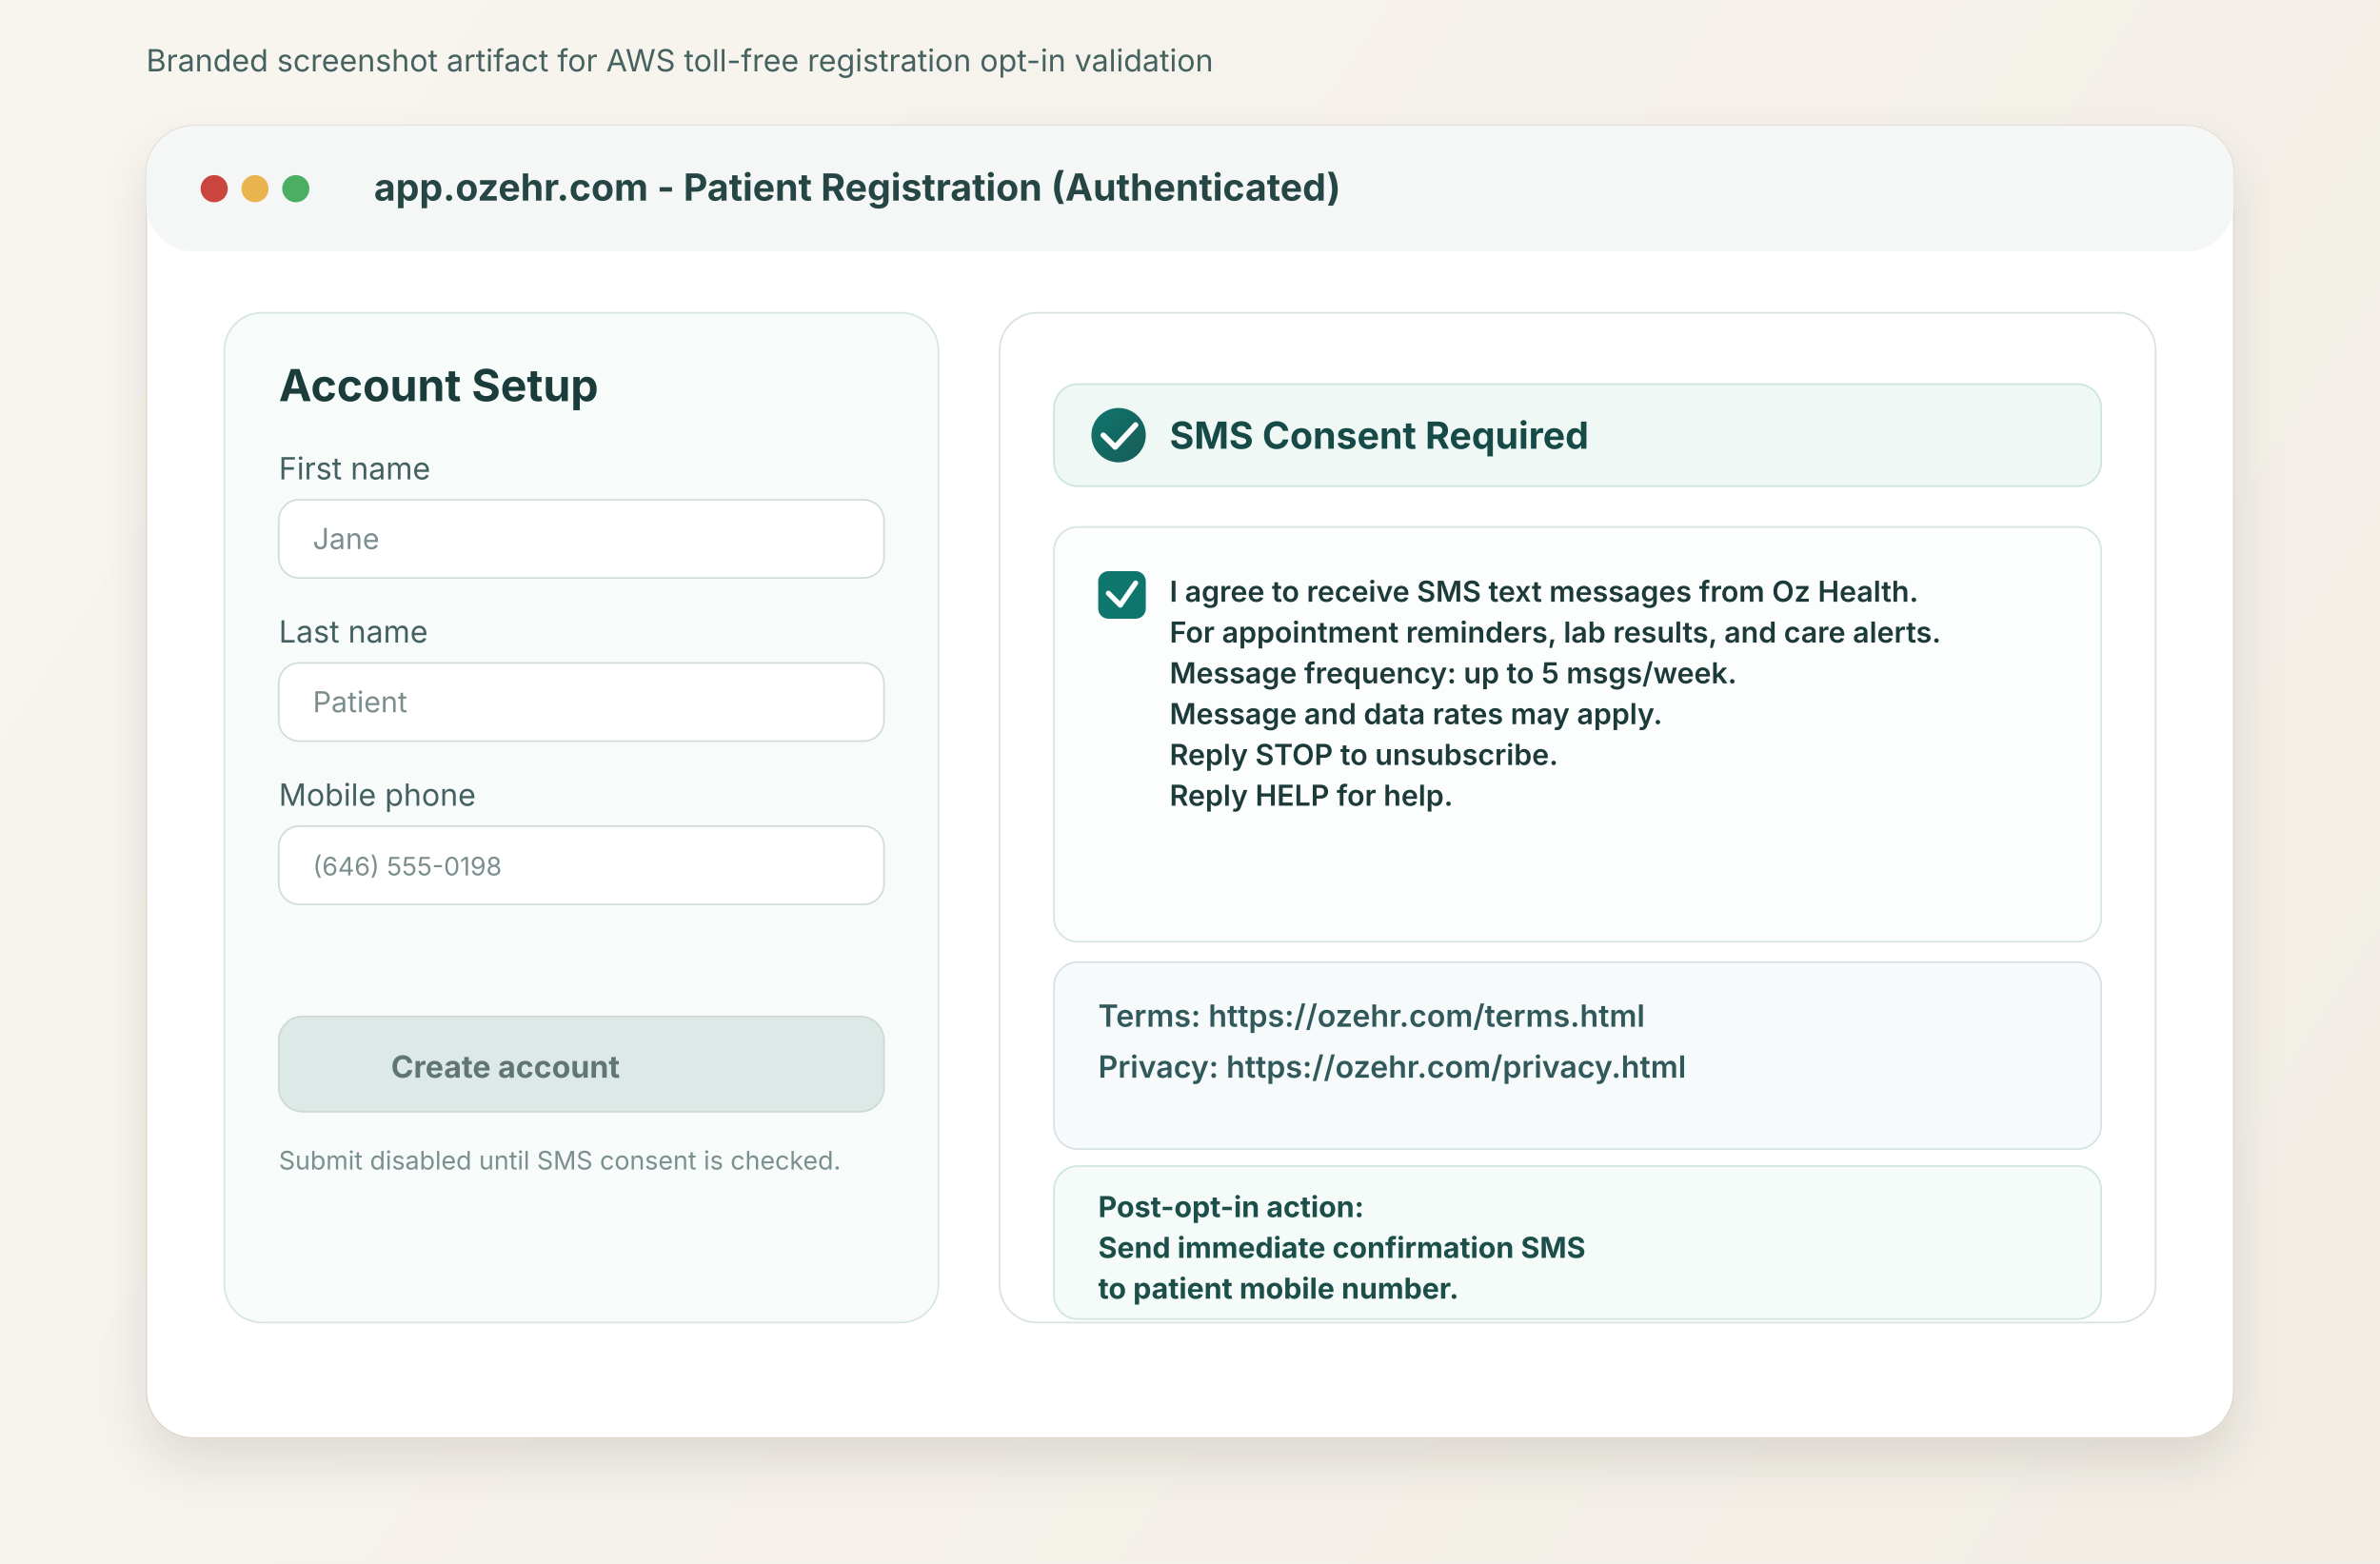
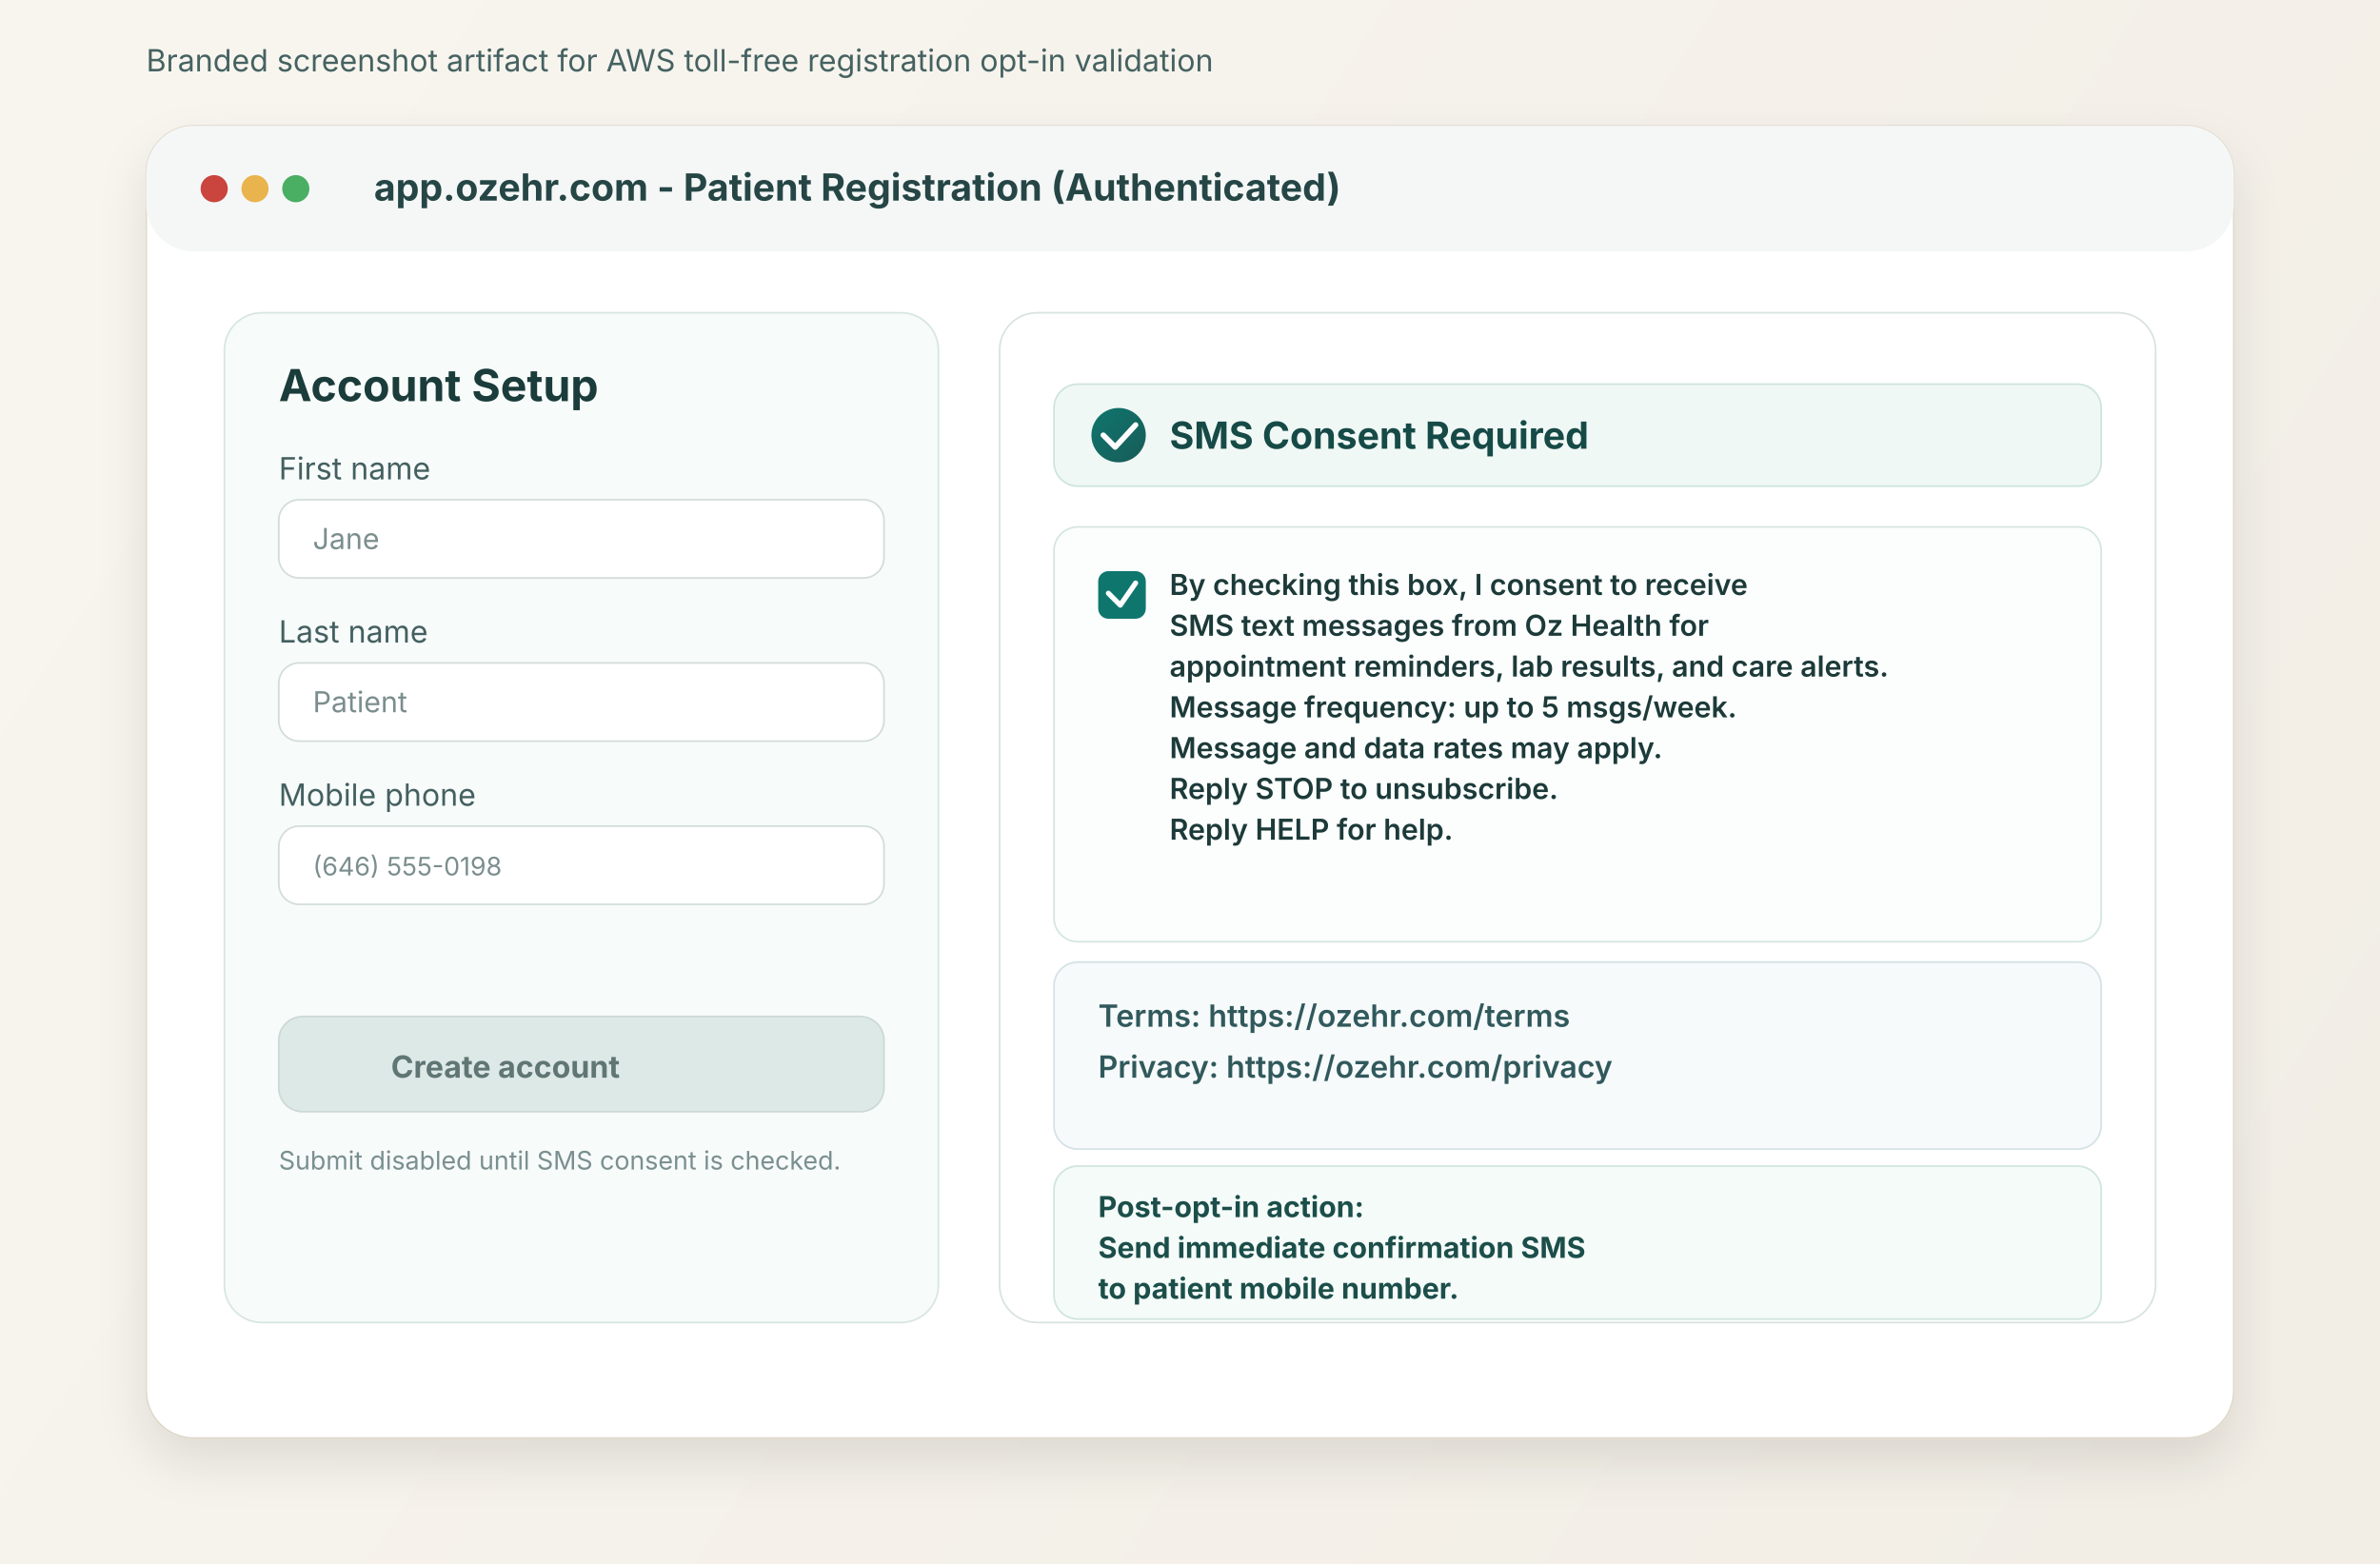
<svg xmlns="http://www.w3.org/2000/svg" width="1400" height="920" viewBox="0 0 1400 920" fill="none" role="img" aria-label="Oz Health registration screenshot with SMS opt-in checkbox">
  <defs>
    <linearGradient id="bg" x1="100" y1="60" x2="1320" y2="860" gradientUnits="userSpaceOnUse">
      <stop stop-color="#F8F5EF" />
      <stop offset="1" stop-color="#F2EEE6" />
    </linearGradient>
    <linearGradient id="brand" x1="0" y1="0" x2="1" y2="1">
      <stop stop-color="#0F766E" />
      <stop offset="1" stop-color="#185B57" />
    </linearGradient>
    <filter id="shadow" x="-20%" y="-20%" width="140%" height="160%">
      <feDropShadow dx="0" dy="14" stdDeviation="14" flood-color="#0C1F1F" flood-opacity="0.1" />
    </filter>
  </defs>
  <rect width="1400" height="920" fill="url(#bg)" />
  <g filter="url(#shadow)">
    <rect x="86" y="74" width="1228" height="772" rx="28" fill="#FFFFFF" stroke="#DFD9CC" />
  </g>
  <rect x="86" y="74" width="1228" height="74" rx="28" fill="#F5F7F7" />
  <circle cx="126" cy="111" r="8" fill="#C9453D" />
  <circle cx="150" cy="111" r="8" fill="#E9B44D" />
  <circle cx="174" cy="111" r="8" fill="#4AAE63" />
  <text x="220" y="118" fill="#264646" font-size="22" font-family="ui-sans-serif, system-ui, -apple-system" font-weight="700">
    app.ozehr.com - Patient Registration (Authenticated)
  </text>
  <rect x="132" y="184" width="420" height="594" rx="22" fill="#F7FBFA" stroke="#D7E6E1" />
  <text x="164" y="236" fill="#1A3C3A" font-size="26" font-family="ui-sans-serif, system-ui, -apple-system" font-weight="700">Account Setup</text>
  <text x="164" y="282" fill="#446060" font-size="18" font-family="ui-sans-serif, system-ui, -apple-system">First name</text>
  <rect x="164" y="294" width="356" height="46" rx="12" fill="#FFFFFF" stroke="#D2DDDA" />
  <text x="184" y="323" fill="#7B8E8D" font-size="17" font-family="ui-sans-serif, system-ui, -apple-system">Jane</text>
  <text x="164" y="378" fill="#446060" font-size="18" font-family="ui-sans-serif, system-ui, -apple-system">Last name</text>
  <rect x="164" y="390" width="356" height="46" rx="12" fill="#FFFFFF" stroke="#D2DDDA" />
  <text x="184" y="419" fill="#7B8E8D" font-size="17" font-family="ui-sans-serif, system-ui, -apple-system">Patient</text>
  <text x="164" y="474" fill="#446060" font-size="18" font-family="ui-sans-serif, system-ui, -apple-system">Mobile phone</text>
  <rect x="164" y="486" width="356" height="46" rx="12" fill="#FFFFFF" stroke="#D2DDDA" />
  <text x="184" y="515" fill="#7B8E8D" font-size="15" font-family="ui-sans-serif, system-ui, -apple-system">(646) 555-0198</text>
  <rect x="164" y="598" width="356" height="56" rx="14" fill="#DDE9E6" stroke="#CCD9D5" />
  <text x="230" y="634" fill="#607675" font-size="18" font-family="ui-sans-serif, system-ui, -apple-system" font-weight="700">Create account</text>
  <text x="164" y="688" fill="#7A8F8F" font-size="15" font-family="ui-sans-serif, system-ui, -apple-system">
    Submit disabled until SMS consent is checked.
  </text>
  <rect x="588" y="184" width="680" height="594" rx="22" fill="#FFFFFF" stroke="#D8E3E0" />
  <rect x="620" y="226" width="616" height="60" rx="14" fill="#F0F8F5" stroke="#CDE4DC" />
  <circle cx="658" cy="256" r="16" fill="url(#brand)" />
  <path d="M649 256L656 263L668 250" stroke="#FFFFFF" stroke-width="3.2" stroke-linecap="round" stroke-linejoin="round" />
  <text x="688" y="264" fill="#164A47" font-size="22" font-family="ui-sans-serif, system-ui, -apple-system" font-weight="700">SMS Consent Required</text>
  <rect x="620" y="310" width="616" height="244" rx="14" fill="#FBFEFD" stroke="#D5E6E1" />
  <rect x="646" y="336" width="28" height="28" rx="6" fill="#0F766E" />
  <path d="M652 349L659 356L668 343" stroke="#FFFFFF" stroke-width="3" stroke-linecap="round" stroke-linejoin="round" />
-   <text x="688" y="354" fill="#1C3A39" font-size="17" font-family="ui-sans-serif, system-ui, -apple-system" font-weight="600">
-     I agree to receive SMS text messages from Oz Health.
+   <text x="688" y="350" fill="#1C3A39" font-size="17" font-family="ui-sans-serif, system-ui, -apple-system" font-weight="600">
+     By checking this box, I consent to receive
  </text>
-   <text x="688" y="378" fill="#1C3A39" font-size="17" font-family="ui-sans-serif, system-ui, -apple-system" font-weight="600">
-     For appointment reminders, lab results, and care alerts.
+   <text x="688" y="374" fill="#1C3A39" font-size="17" font-family="ui-sans-serif, system-ui, -apple-system" font-weight="600">
+     SMS text messages from Oz Health for
  </text>
-   <text x="688" y="402" fill="#1C3A39" font-size="17" font-family="ui-sans-serif, system-ui, -apple-system" font-weight="600">
+   <text x="688" y="398" fill="#1C3A39" font-size="17" font-family="ui-sans-serif, system-ui, -apple-system" font-weight="600">
+     appointment reminders, lab results, and care alerts.
+   </text>
+   <text x="688" y="422" fill="#1C3A39" font-size="17" font-family="ui-sans-serif, system-ui, -apple-system" font-weight="600">
    Message frequency: up to 5 msgs/week.
  </text>
-   <text x="688" y="426" fill="#1C3A39" font-size="17" font-family="ui-sans-serif, system-ui, -apple-system" font-weight="600">
+   <text x="688" y="446" fill="#1C3A39" font-size="17" font-family="ui-sans-serif, system-ui, -apple-system" font-weight="600">
    Message and data rates may apply.
  </text>
-   <text x="688" y="450" fill="#1C3A39" font-size="17" font-family="ui-sans-serif, system-ui, -apple-system" font-weight="600">
+   <text x="688" y="470" fill="#1C3A39" font-size="17" font-family="ui-sans-serif, system-ui, -apple-system" font-weight="600">
    Reply STOP to unsubscribe.
  </text>
-   <text x="688" y="474" fill="#1C3A39" font-size="17" font-family="ui-sans-serif, system-ui, -apple-system" font-weight="600">
+   <text x="688" y="494" fill="#1C3A39" font-size="17" font-family="ui-sans-serif, system-ui, -apple-system" font-weight="600">
    Reply HELP for help.
  </text>
  <rect x="620" y="566" width="616" height="110" rx="14" fill="#F6FAFB" stroke="#D5E1E5" />
  <text x="646" y="604" fill="#31595C" font-size="18" font-family="ui-sans-serif, system-ui, -apple-system" font-weight="600">
-     Terms: https://ozehr.com/terms.html
+     Terms: https://ozehr.com/terms
  </text>
  <text x="646" y="634" fill="#31595C" font-size="18" font-family="ui-sans-serif, system-ui, -apple-system" font-weight="600">
-     Privacy: https://ozehr.com/privacy.html
+     Privacy: https://ozehr.com/privacy
  </text>
  <rect x="620" y="686" width="616" height="90" rx="14" fill="#F4FBF8" stroke="#CFE5DD" />
  <text x="646" y="716" fill="#1C4E4A" font-size="17" font-family="ui-sans-serif, system-ui, -apple-system" font-weight="700">
    Post-opt-in action:
  </text>
  <text x="646" y="740" fill="#1C4E4A" font-size="17" font-family="ui-sans-serif, system-ui, -apple-system" font-weight="700">
    Send immediate confirmation SMS
  </text>
  <text x="646" y="764" fill="#1C4E4A" font-size="17" font-family="ui-sans-serif, system-ui, -apple-system" font-weight="700">
    to patient mobile number.
  </text>
  <text x="86" y="42" fill="#456261" font-size="18" font-family="ui-sans-serif, system-ui, -apple-system">
    Branded screenshot artifact for AWS toll-free registration opt-in validation
  </text>
</svg>
